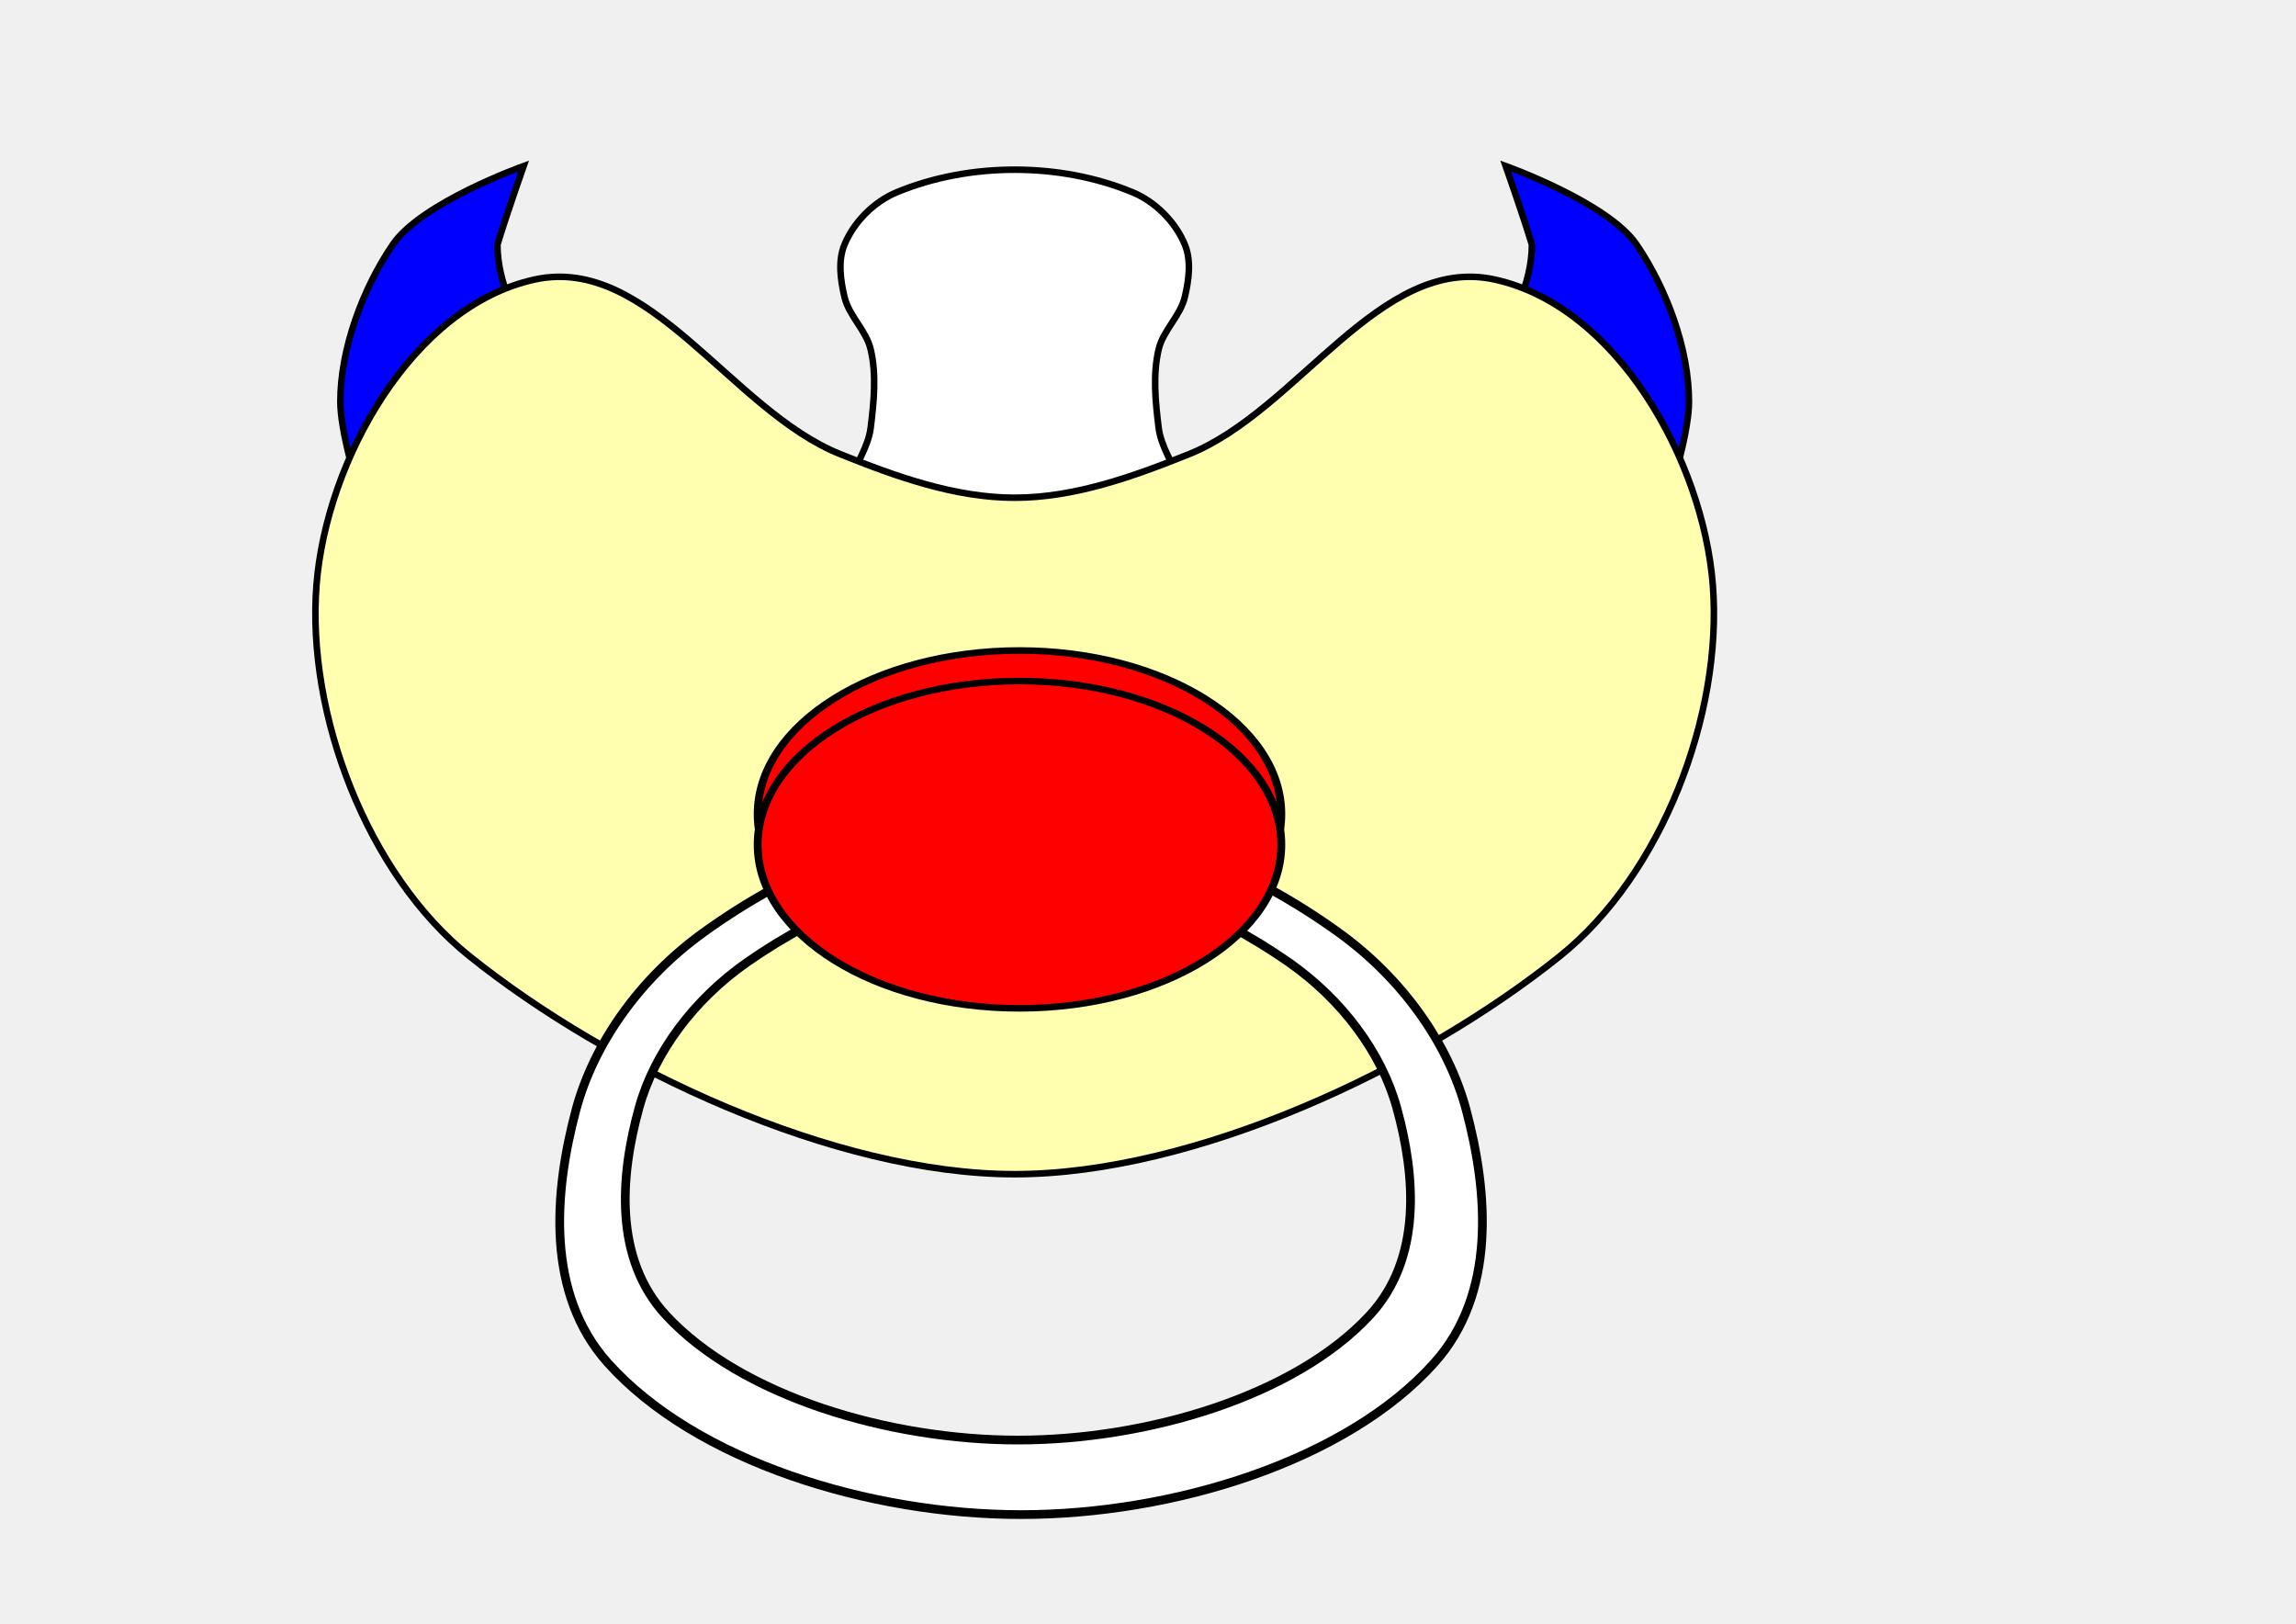
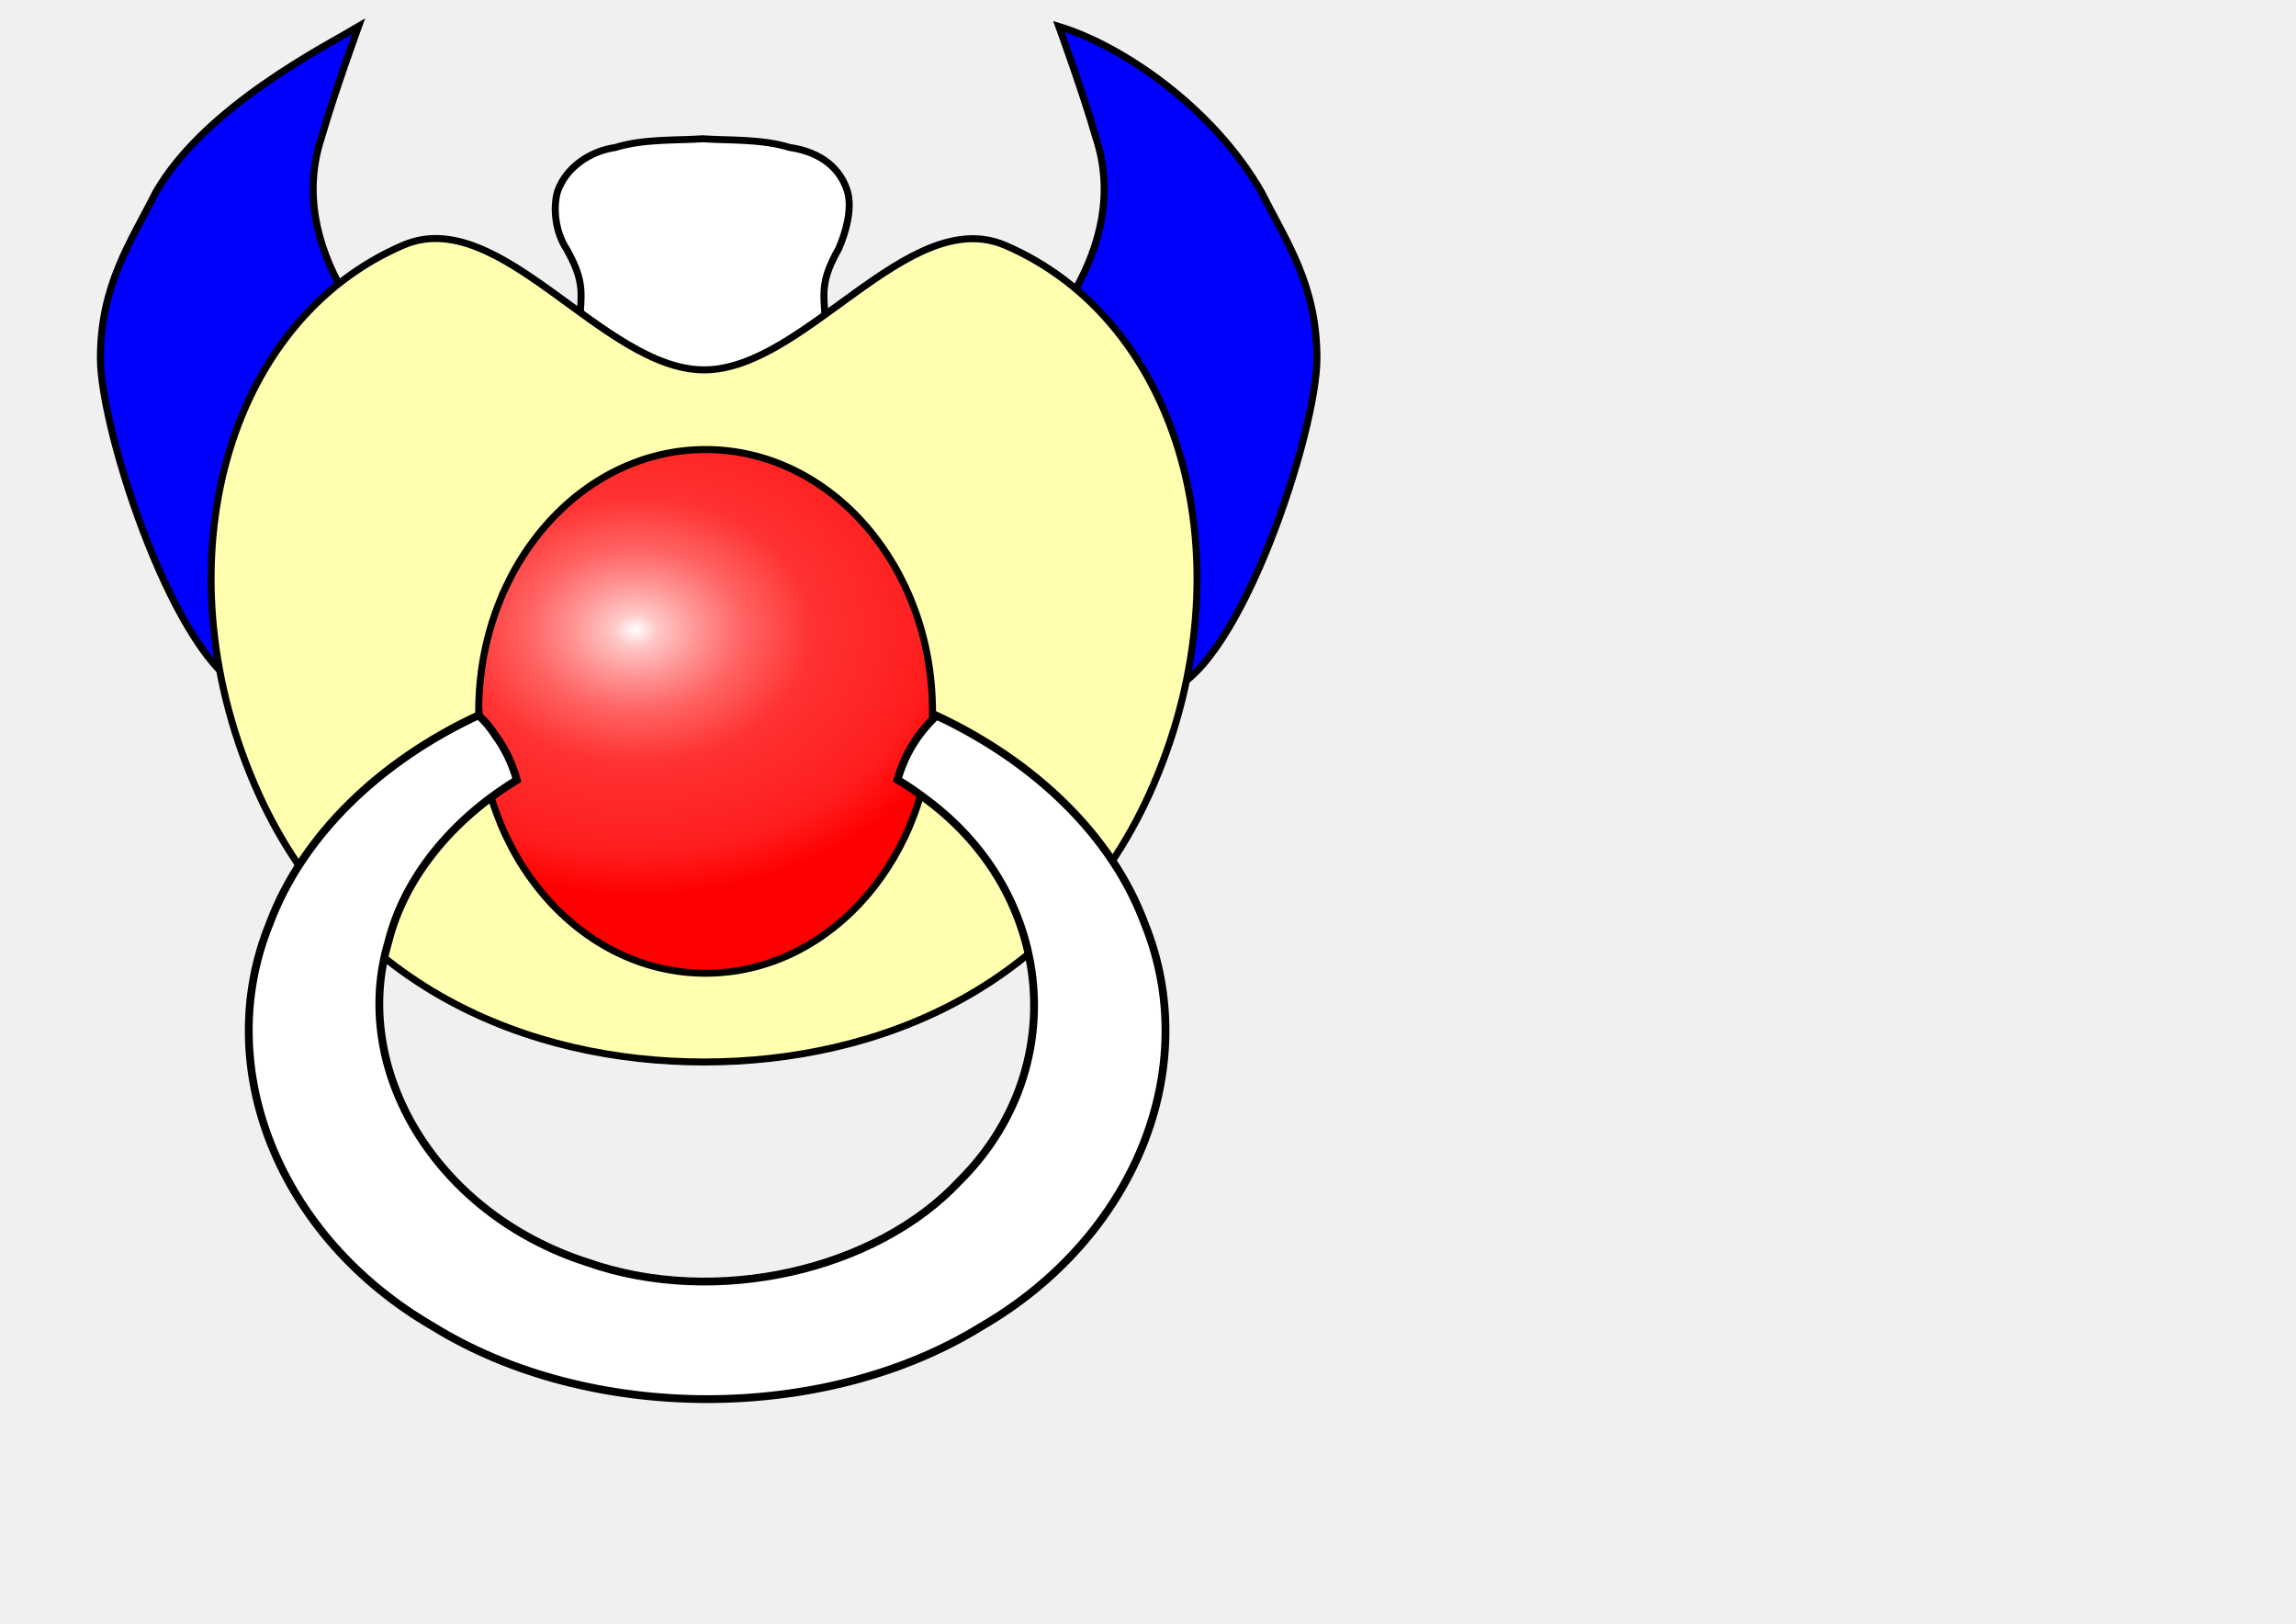
- <svg xmlns="http://www.w3.org/2000/svg" width="1052.362" height="744.094" id="svg2" version="1.1">
-   <defs id="defs4">
-     </defs>
-   <g id="layer1" transform="translate(0,-308.2677)">
-     <path style="fill:#0000ff;fill-opacity:1;stroke:#000000;stroke-width:3px;stroke-linecap:butt;stroke-linejoin:miter;stroke-opacity:1" d="m 726.13,600.362 c 22.868,-8.309 48,-83.669 48,-108 0,-24.331 -10.307,-51.888 -24,-72 -13.127,-19.279 -60,-36 -60,-36 0,0 7.821,22.197 12,36 0,36 -37.185,69.086 -36,84 -4.375,3.586 -12,12 -12,12 -26.077,26.077 37.339,96.594 72,84 z" id="path3672-0" />
-     <path style="fill:#0000ff;fill-opacity:1;stroke:#000000;stroke-width:3px;stroke-linecap:butt;stroke-linejoin:miter;stroke-opacity:1" d="m 204,600.362 c -22.868,-8.309 -48,-83.669 -48,-108 0,-24.331 10.307,-51.888 24,-72 13.127,-19.279 60,-36 60,-36 0,0 -7.821,22.197 -12,36 0,36 37.185,69.086 36,84 4.375,3.586 12,12 12,12 26.077,26.077 -37.339,96.594 -72,84 z" id="path3672" />
-     <path style="fill:#ffffff;fill-opacity:1;stroke:#000000;stroke-width:3px;stroke-linecap:butt;stroke-linejoin:miter;stroke-opacity:1" d="m 387.065,552.362 c -10.15,-12.999 9.985,-31.631 12,-48 1.466,-11.91 2.757,-24.321 0,-36 -2.055,-8.705 -9.945,-15.295 -12,-24 -1.838,-7.786 -3.061,-16.609 0,-24 4.33,-10.453 13.547,-19.67 24,-24 33.26,-13.777 74.74,-13.777 108,0 10.453,4.33 19.67,13.547 24,24 3.061,7.391 1.838,16.214 0,24 -2.055,8.705 -9.945,15.295 -12,24 -2.757,11.679 -1.466,24.09 0,36 2.015,16.369 22.15,35.001 12,48 -32.001,40.987 -123.999,40.987 -156,0 z" id="path3670" />
-     <path style="fill:#ffffaf;fill-opacity:1;stroke:#000000;stroke-width:3px;stroke-linecap:butt;stroke-linejoin:miter;stroke-opacity:1" d="m 245.065,436.362 c -56.02,12.274 -95.514,82.827 -100,140 -4.664,59.446 23.487,132.689 70,170 64.324,51.599 167.538,100 250,100 82.462,0 185.676,-48.401 250,-100 46.513,-37.311 74.664,-110.554 70,-170 -4.486,-57.173 -43.98,-127.726 -100,-140 -52.503,-11.504 -90.127,59.961 -140,80 -25.505,10.248 -52.513,20 -80,20 -27.487,0 -54.495,-9.752 -80,-20 -49.873,-20.039 -87.497,-91.504 -140,-80 z" id="path2818" />
-     <path style="fill:#ff0000;fill-rule:evenodd;stroke:#000000;stroke-width:3px;stroke-linecap:butt;stroke-linejoin:miter;stroke-opacity:1" id="path2820" d="m 580,439.094 a 100,75 0 1 1 -200,0 100,75 0 1 1 200,0 z" transform="matrix(1.2,0,0,1,-108.7188,242.2677)" />
-     <path style="fill:#ffffff;fill-opacity:1;stroke:#000000;stroke-width:4px;stroke-linecap:butt;stroke-linejoin:miter;stroke-opacity:1" d="m 468,683.554 c -53.263,0 -106.289,23.675 -145.721,52.162 -28.991,20.944 -50.126,50.688 -58.279,81.161 -10.163,37.985 -13.765,84.294 14.559,115.924 40.352,45.062 119.898,69.561 189.441,69.561 69.544,0 149.089,-24.499 189.441,-69.561 C 685.765,901.171 682.163,854.862 672,816.877 663.847,786.405 642.711,756.661 613.721,735.716 574.289,707.229 521.263,683.554 468,683.554 z m -1.447,22.772 c 45.33,0 90.46,19.439 124.019,42.84 24.673,17.204 42.66,41.613 49.598,66.644 8.65,31.202 11.717,69.269 -12.388,95.251 -34.342,37.015 -102.043,57.143 -161.229,57.143 -59.186,0 -126.886,-20.128 -161.229,-57.143 -24.105,-25.982 -21.038,-64.049 -12.388,-95.251 6.939,-25.031 24.926,-49.439 49.598,-66.644 33.559,-23.4 78.689,-42.84 124.019,-42.84 z" id="path2844" />
-     <path style="fill:#ff0000;fill-rule:evenodd;stroke:#000000;stroke-width:3px;stroke-linecap:butt;stroke-linejoin:miter;stroke-opacity:1" id="path2820-4" d="m 580,439.094 a 100,75 0 1 1 -200,0 100,75 0 1 1 200,0 z" transform="matrix(1.2,0,0,1,-108.7188,256.2677)" />
+ <svg xmlns="http://www.w3.org/2000/svg" xmlns:xlink="http://www.w3.org/1999/xlink" width="1052.362" height="744.094" id="svg2" version="1.1">
+   <defs id="defs0">
+     <linearGradient id="linearGradient0">
+       <stop style="stop-color:#ffffff;stop-opacity:1;" offset="0" id="stop3620" />
+       <stop id="stop3632" offset="0.062" style="stop-color:#ffc8c8;stop-opacity:1;" />
+       <stop id="stop3630" offset="0.172" style="stop-color:#ff9696;stop-opacity:1;" />
+       <stop id="stop3628" offset="0.303" style="stop-color:#ff6464;stop-opacity:1;" />
+       <stop style="stop-color:#ff3232;stop-opacity:1;" offset="0.5" id="stop3634" />
+       <stop id="stop3636" offset="0.659" style="stop-color:#ff2828;stop-opacity:1;" />
+       <stop id="stop3626" offset="0.836" style="stop-color:#ff1e1e;stop-opacity:1;" />
+       <stop style="stop-color:#ff0000;stop-opacity:1;" offset="1" id="stop3622" />
+     </linearGradient>
+     <radialGradient xlink:href="#linearGradient0" id="radialGradient0" cx="450" cy="750" fx="450" fy="750" r="201.5" gradientTransform="matrix(1,0,0,0.7536946,-1.760006,108.1513)" gradientUnits="userSpaceOnUse" />
+   </defs>
+   <g id="layer1" transform="matrix(-0.80,0,0,0.80,650,-250)">
+     <path style="fill:#0000ff;fill-opacity:1;stroke:#000000;stroke-width:2.3px;stroke-linecap:butt;stroke-linejoin:miter;stroke-opacity:1" d="m 0,0 c    0,0 0,0 -76,0    0,0 -8,-9 -12,-12  -18,-15 -48,-48 -36,-84  4,-14 12,-36 12,-36    -10,6 -50,26 -66,54  -8,16 -18,30 -18,54  0,24 25,100 48,108    0,0 0,0 150,0    0,0 0,0 150,0    23,-8 48,-84 48,-108  0,-24 -10,-38 -18,-54    -16,-28 -46,-48 -66,-54  0,0 8,22 12,36  12,36 -18,69 -36,84    -4,3 -12,12 -12,12    z" transform="matrix(-1.76,0,0,1.76,410,560)" id="path0" />
+     <path style="fill:#ffffff;fill-opacity:1;stroke:#000000;stroke-width:4px;stroke-linecap:butt;stroke-linejoin:miter;stroke-opacity:1" d="m 0,592 c 0,0 -90,0 -90,-33  0,-20 4,-28 12,-40  5,-8 8,-18 8,-28     1,-13 1,-20 -8,-36  -6,-9 -8,-23 -5,-33  5,-14 19,-23 33,-25    16,-5 35,-4 50,-5  15,1 34,0 50,5  14,2 28,9 33,25    3,10 -1,24 -5,33  -9,16 -9,23 -8,36  0,10, 3,20 8,28     8,12  12,20 12,40  0,33  -90,33 -90,33 z" transform="matrix(-1,0,0,1,410,0)" id="path1" />
+     <path style="fill:#ffffaf;fill-opacity:1;stroke:#000000;stroke-width:4px;stroke-linecap:butt;stroke-linejoin:miter;stroke-opacity:1" d="M 236.901,452.906 C 135.348,496.354 97.061,634.496 151.37,761.438 c 50.023,116.923 158.186,159.406 257.75,159.406 99.564,0 207.727,-42.483 257.75,-159.406 C 721.179,634.496 682.892,496.354 581.339,452.906 526.077,429.264 466.892,524.375 409.12,524.375 c -57.772,0 -116.777,-94.676 -172.219,-71.469 z" id="path2" />
+     <path style="fill:url(#radialGradient0);fill-opacity:1;fill-rule:evenodd;stroke:#000000;stroke-width:4px;stroke-linecap:butt;stroke-linejoin:miter;stroke-opacity:1" id="path3" d="m 538.24,720 a 130,150 0 0 1 -260,0 130,150 0 1 1 260,0 z" />
+     <path style="fill:#ffffff;fill-opacity:1;stroke:#000000;stroke-width:4.472px;stroke-opacity:1" d="m 538.3,722.219 c 56.323,26.164 100.822,68.687 119.766,119.438 33.505,82.599 -5.553,179.727 -93.672,230.719 -89.668,55.457 -224.434,55.457 -314.102,0 -88.119,-50.992 -127.137,-148.12 -93.633,-230.719 18.618,-50.413 63.065,-92.93 119.258,-119.188 11.13,10.321 18.584,23.094 22.344,36.688 -5.944,3.594 -11.64,7.472 -16.992,11.625 -73.954,55.192 -81.853,155.289 -18.594,218.125 47.757,51.308 139.68,72.555 213.438,46.688 87.411,-28.223 135.477,-110.934 113.945,-183.281 -9.1,-36.857 -36.471,-70.332 -73.672,-92.969 2.519,-9.171 6.698,-18.005 12.578,-26 2.552,-3.999 5.71,-7.718 9.336,-11.125 z" id="path4" />
  </g>
</svg>
